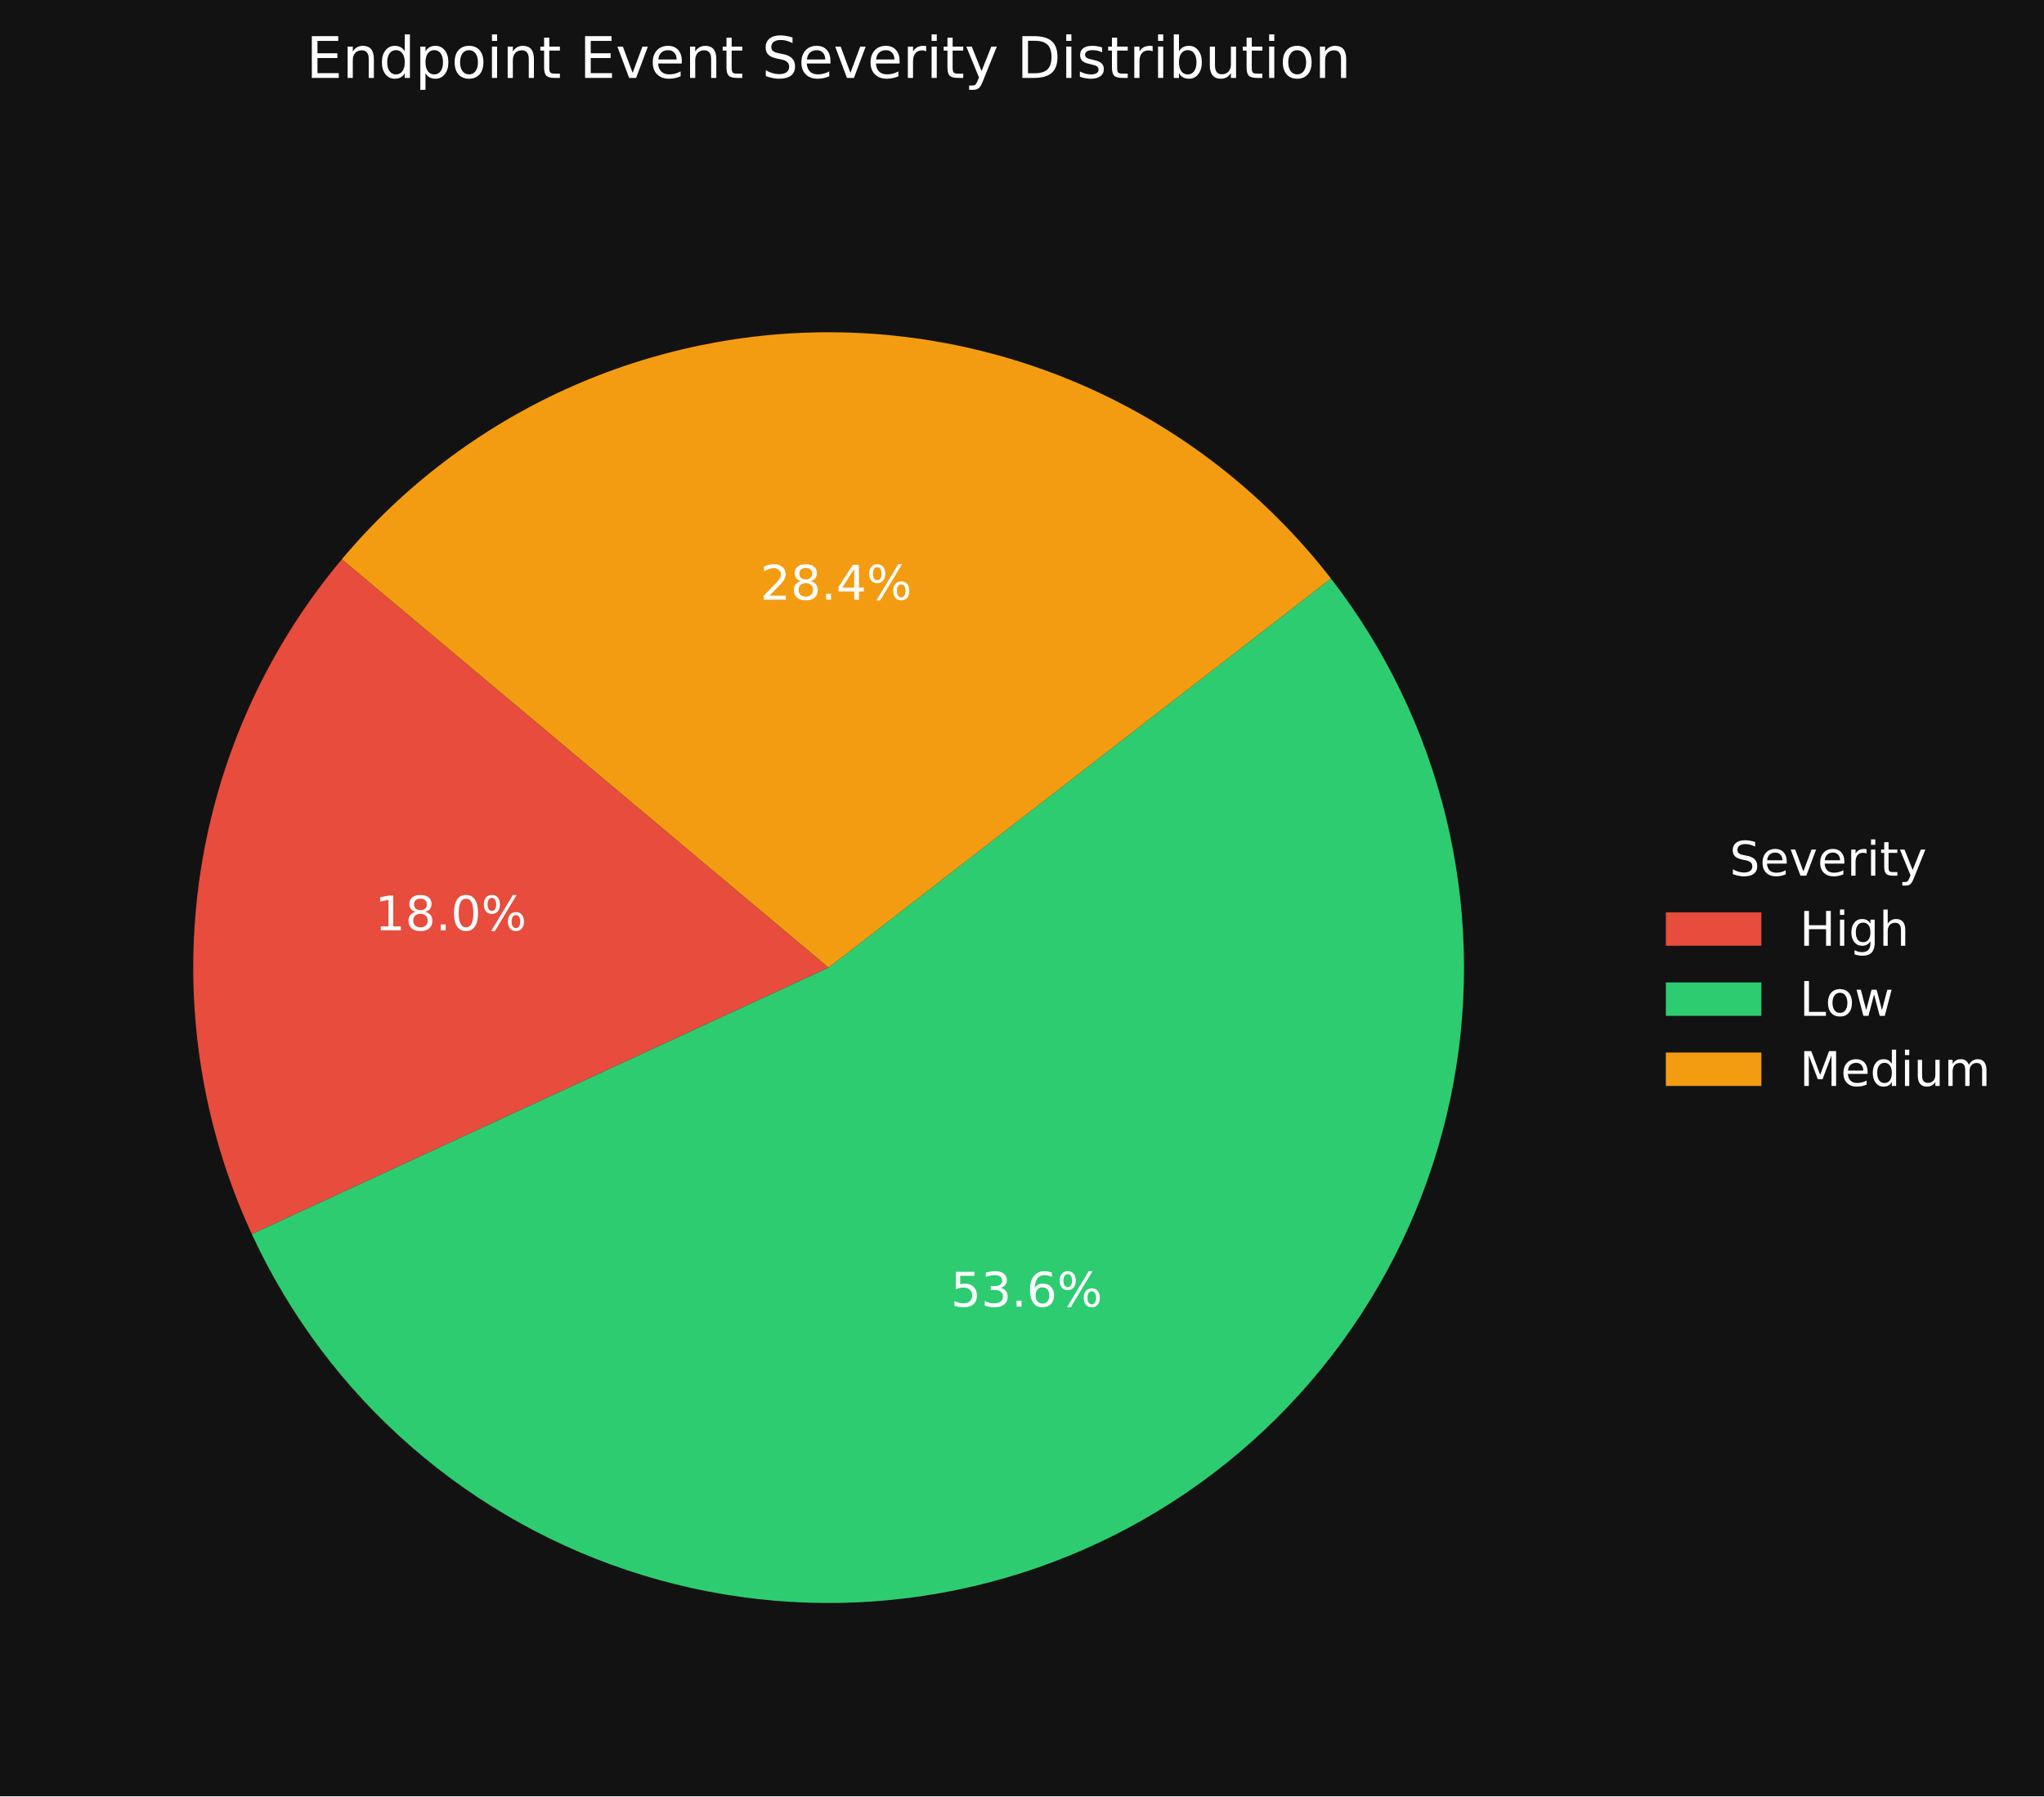
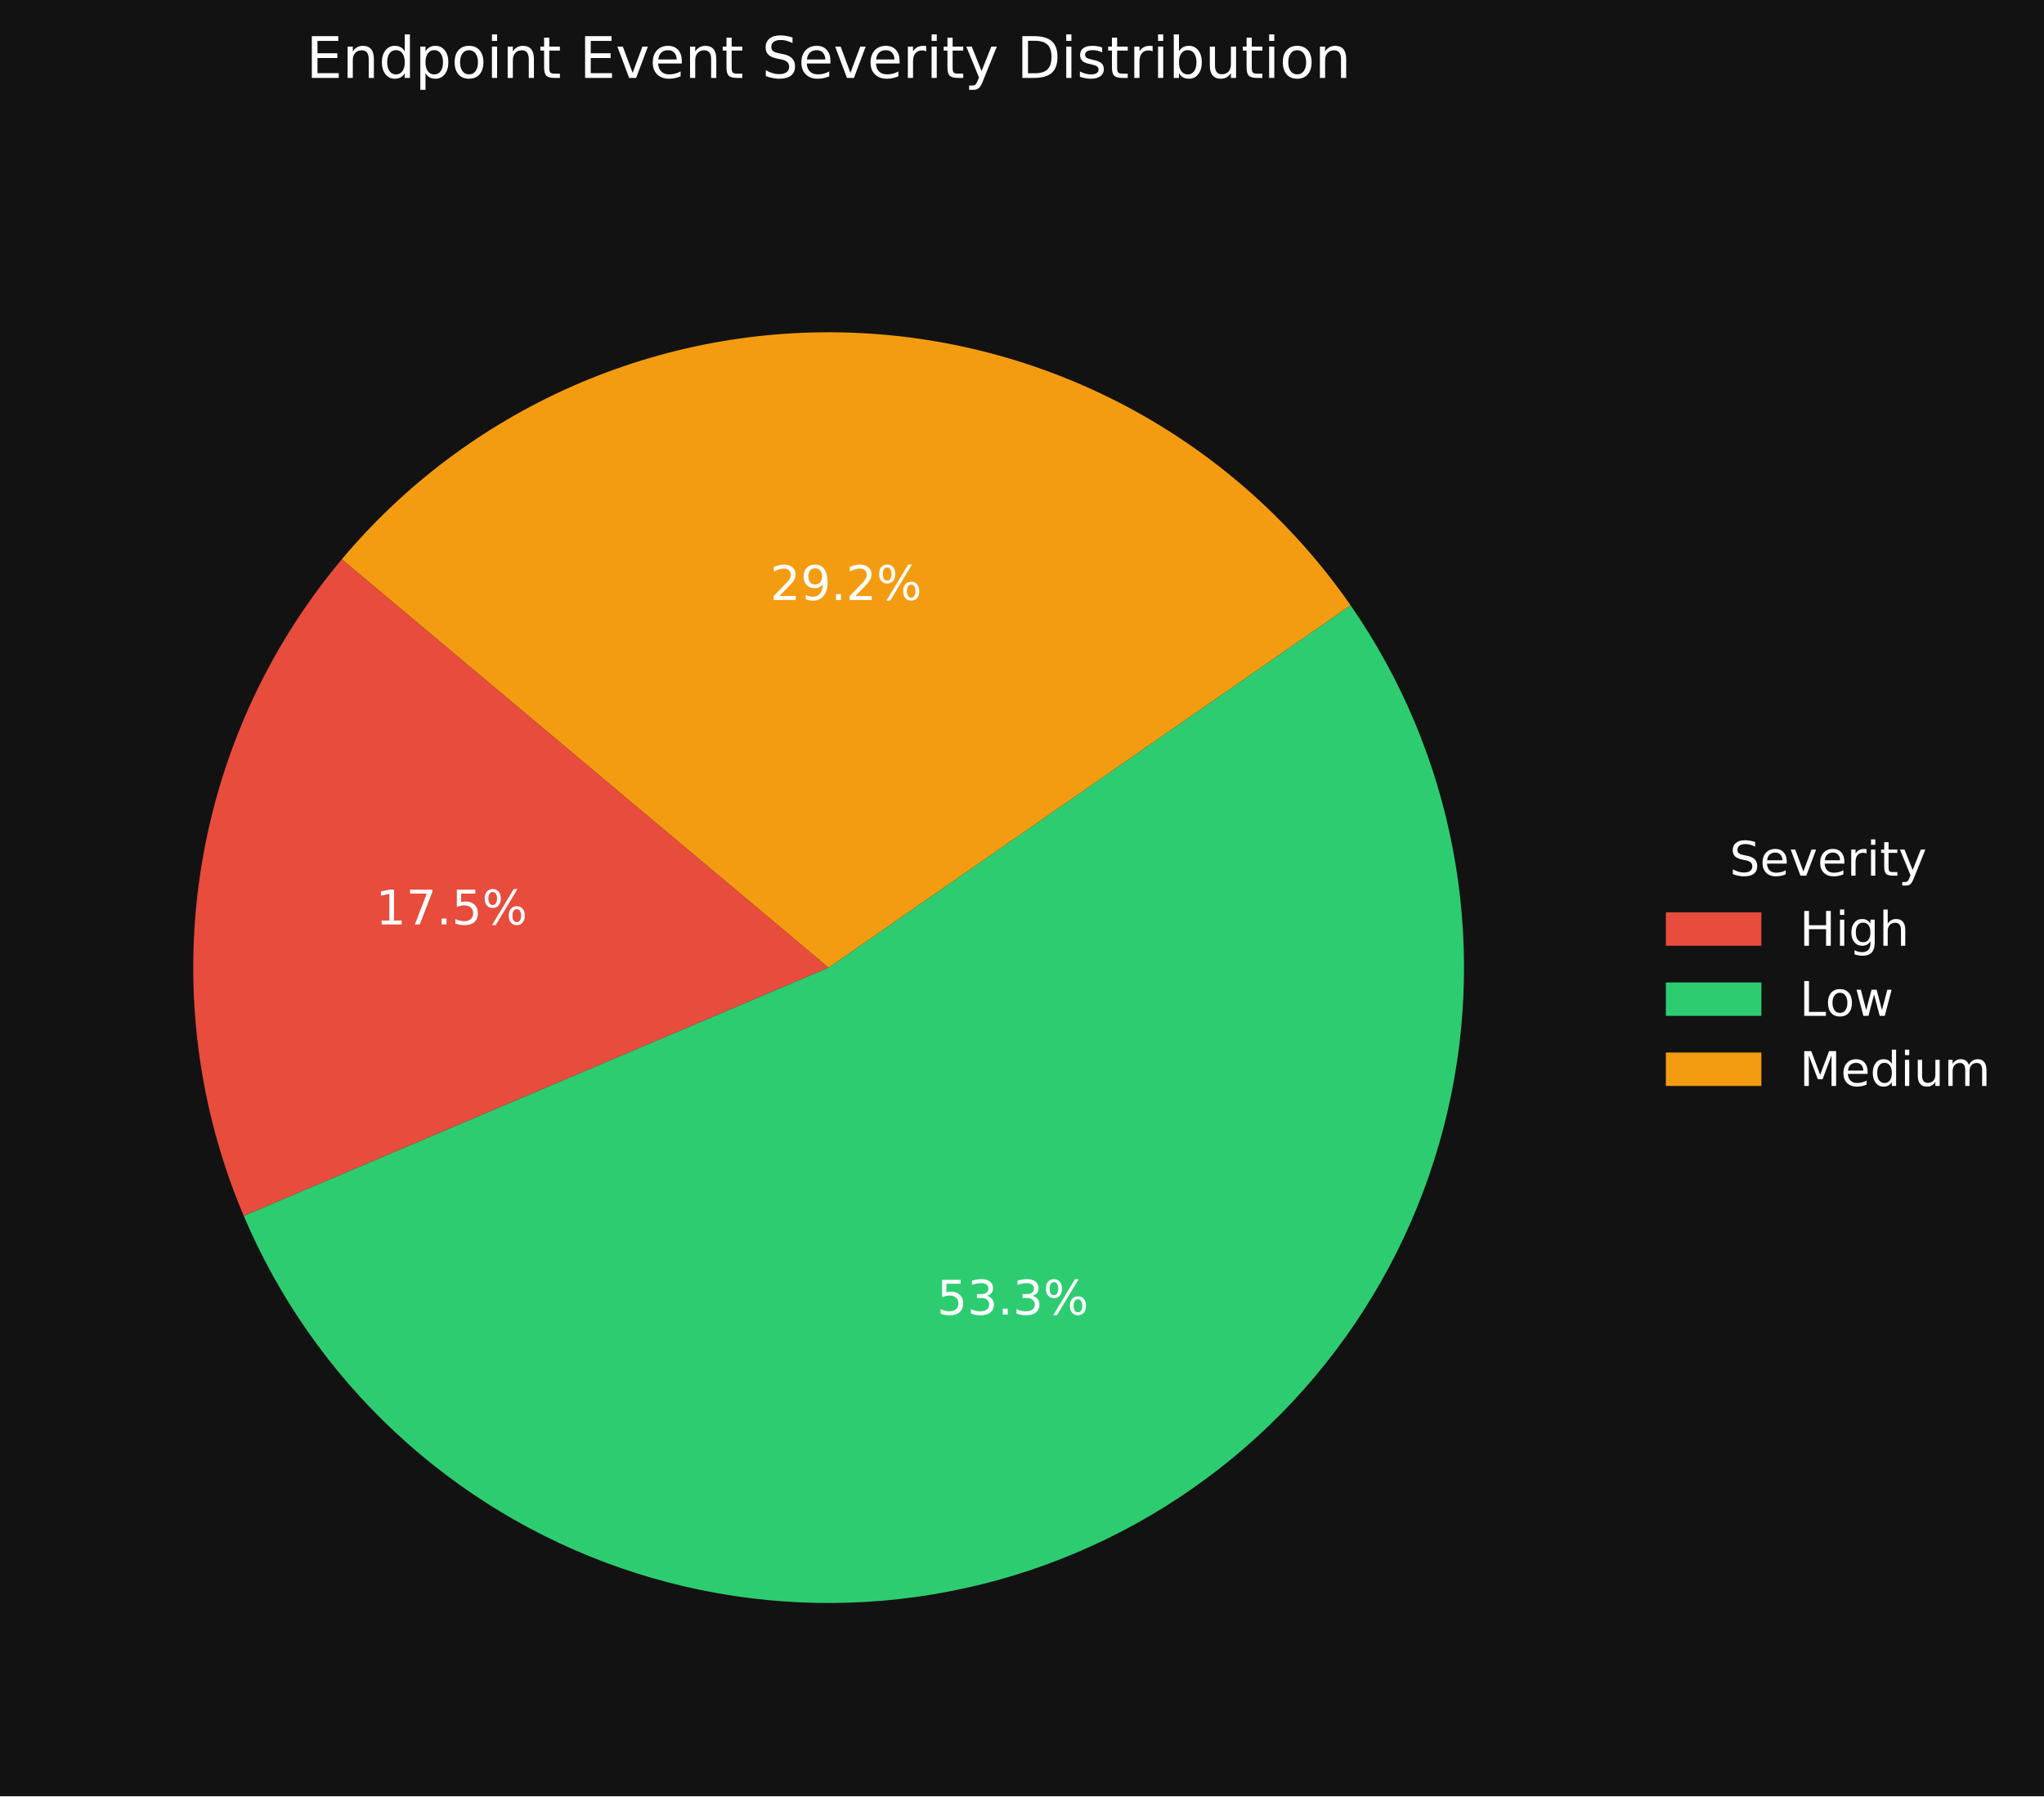
<svg xmlns="http://www.w3.org/2000/svg" xmlns:xlink="http://www.w3.org/1999/xlink" width="428.026pt" height="376.158pt" viewBox="0 0 428.026 376.158" version="1.1">
  <defs>
    <style type="text/css">*{stroke-linejoin: round; stroke-linecap: butt}</style>
  </defs>
  <g id="figure_1">
    <g id="patch_1">
      <path d="M 0 376.158  L 428.026 376.158  L 428.026 -0  L 0 -0  z " style="fill: #121212" />
    </g>
    <g id="axes_1">
      <g id="patch_2">
-         <path d="M 71.593 117.111  C 55.365 136.451 44.972 160.016 41.633 185.041  C 38.294 210.065 42.145 235.531 52.735 258.449  L 173.52 202.638  z " style="fill: #e74c3c" />
+         <path d="M 71.593 117.111  C 55.822 135.907 45.552 158.704 41.926 182.971  C 38.299 207.238 41.454 232.041 51.041 254.627  L 173.52 202.638  z " style="fill: #e74c3c" />
      </g>
      <g id="patch_3">
-         <path d="M 52.735 258.449  C 60.595 275.46 71.961 290.621 86.087 302.935  C 100.213 315.249 116.782 324.441 134.707 329.907  C 152.632 335.374 171.511 336.992 190.104 334.657  C 208.698 332.321 226.59 326.083 242.605 316.353  C 258.621 306.623 272.402 293.618 283.043 278.193  C 293.684 262.768 300.948 245.267 304.356 226.84  C 307.765 208.413 307.243 189.472 302.823 171.261  C 298.404 153.05 290.187 135.976 278.712 121.161  L 173.52 202.638  z " style="fill: #2ecc71" />
+         <path d="M 51.041 254.627  C 58.318 271.77 69.113 287.196 82.727 299.903  C 96.341 312.611 112.472 322.32 130.075 328.401  C 147.677 334.482 166.362 336.8 184.916 335.205  C 203.471 333.61 221.486 328.137 237.792 319.141  C 254.099 310.145 268.336 297.825 279.581 282.98  C 290.826 268.136 298.831 251.094 303.075 232.961  C 307.319 214.828 307.709 196.004 304.22 177.71  C 300.731 159.417 293.44 142.058 282.82 126.76  L 173.52 202.638  z " style="fill: #2ecc71" />
      </g>
      <g id="patch_4">
-         <path d="M 278.712 121.161  C 266.546 105.454 251.015 92.669 233.263 83.749  C 215.511 74.828 195.984 69.996 176.121 69.608  C 156.257 69.219 136.557 73.285 118.469 81.505  C 100.382 89.725 84.364 101.892 71.593 117.111  L 173.52 202.638  z " style="fill: #f39c12" />
+         <path d="M 282.82 126.76  C 271.156 109.958 255.773 96.07 237.871 86.178  C 219.968 76.286 200.024 70.654 179.592 69.721  C 159.159 68.787 138.784 72.578 120.055 80.797  C 101.325 89.015 84.74 101.443 71.593 117.111  L 173.52 202.638  z " style="fill: #f39c12" />
      </g>
      <g id="matplotlib.axis_1" />
      <g id="matplotlib.axis_2" />
      <g id="text_1">
-         <g style="fill: #ffffff" transform="translate(78.5041 194.839) scale(0.1 -0.1)">
+         <g style="fill: #ffffff" transform="translate(78.67971 193.5974) scale(0.1 -0.1)">
          <defs>
            <path id="DejaVuSans-31" d="M 794 531  L 1825 531  L 1825 4091  L 703 3866  L 703 4441  L 1819 4666  L 2450 4666  L 2450 531  L 3481 531  L 3481 0  L 794 0  L 794 531  z " transform="scale(0.015625)" />
-             <path id="DejaVuSans-38" d="M 2034 2216  Q 1584 2216 1326 1975  Q 1069 1734 1069 1313  Q 1069 891 1326 650  Q 1584 409 2034 409  Q 2484 409 2743 651  Q 3003 894 3003 1313  Q 3003 1734 2745 1975  Q 2488 2216 2034 2216  z M 1403 2484  Q 997 2584 770 2862  Q 544 3141 544 3541  Q 544 4100 942 4425  Q 1341 4750 2034 4750  Q 2731 4750 3128 4425  Q 3525 4100 3525 3541  Q 3525 3141 3298 2862  Q 3072 2584 2669 2484  Q 3125 2378 3379 2068  Q 3634 1759 3634 1313  Q 3634 634 3220 271  Q 2806 -91 2034 -91  Q 1263 -91 848 271  Q 434 634 434 1313  Q 434 1759 690 2068  Q 947 2378 1403 2484  z M 1172 3481  Q 1172 3119 1398 2916  Q 1625 2713 2034 2713  Q 2441 2713 2670 2916  Q 2900 3119 2900 3481  Q 2900 3844 2670 4047  Q 2441 4250 2034 4250  Q 1625 4250 1398 4047  Q 1172 3844 1172 3481  z " transform="scale(0.015625)" />
+             <path id="DejaVuSans-37" d="M 525 4666  L 3525 4666  L 3525 4397  L 1831 0  L 1172 0  L 2766 4134  L 525 4134  L 525 4666  z " transform="scale(0.015625)" />
            <path id="DejaVuSans-2e" d="M 684 794  L 1344 794  L 1344 0  L 684 0  L 684 794  z " transform="scale(0.015625)" />
-             <path id="DejaVuSans-30" d="M 2034 4250  Q 1547 4250 1301 3770  Q 1056 3291 1056 2328  Q 1056 1369 1301 889  Q 1547 409 2034 409  Q 2525 409 2770 889  Q 3016 1369 3016 2328  Q 3016 3291 2770 3770  Q 2525 4250 2034 4250  z M 2034 4750  Q 2819 4750 3233 4129  Q 3647 3509 3647 2328  Q 3647 1150 3233 529  Q 2819 -91 2034 -91  Q 1250 -91 836 529  Q 422 1150 422 2328  Q 422 3509 836 4129  Q 1250 4750 2034 4750  z " transform="scale(0.015625)" />
+             <path id="DejaVuSans-35" d="M 691 4666  L 3169 4666  L 3169 4134  L 1269 4134  L 1269 2991  Q 1406 3038 1543 3061  Q 1681 3084 1819 3084  Q 2600 3084 3056 2656  Q 3513 2228 3513 1497  Q 3513 744 3044 326  Q 2575 -91 1722 -91  Q 1428 -91 1123 -41  Q 819 9 494 109  L 494 744  Q 775 591 1075 516  Q 1375 441 1709 441  Q 2250 441 2565 725  Q 2881 1009 2881 1497  Q 2881 1984 2565 2268  Q 2250 2553 1709 2553  Q 1456 2553 1204 2497  Q 953 2441 691 2322  L 691 4666  z " transform="scale(0.015625)" />
            <path id="DejaVuSans-25" d="M 4653 2053  Q 4381 2053 4226 1822  Q 4072 1591 4072 1178  Q 4072 772 4226 539  Q 4381 306 4653 306  Q 4919 306 5073 539  Q 5228 772 5228 1178  Q 5228 1588 5073 1820  Q 4919 2053 4653 2053  z M 4653 2450  Q 5147 2450 5437 2106  Q 5728 1763 5728 1178  Q 5728 594 5436 251  Q 5144 -91 4653 -91  Q 4153 -91 3862 251  Q 3572 594 3572 1178  Q 3572 1766 3864 2108  Q 4156 2450 4653 2450  z M 1428 4353  Q 1159 4353 1004 4120  Q 850 3888 850 3481  Q 850 3069 1003 2837  Q 1156 2606 1428 2606  Q 1700 2606 1854 2837  Q 2009 3069 2009 3481  Q 2009 3884 1853 4118  Q 1697 4353 1428 4353  z M 4250 4750  L 4750 4750  L 1831 -91  L 1331 -91  L 4250 4750  z M 1428 4750  Q 1922 4750 2215 4408  Q 2509 4066 2509 3481  Q 2509 2891 2217 2550  Q 1925 2209 1428 2209  Q 931 2209 642 2551  Q 353 2894 353 3481  Q 353 4063 643 4406  Q 934 4750 1428 4750  z " transform="scale(0.015625)" />
          </defs>
          <use xlink:href="#DejaVuSans-31" />
-           <use xlink:href="#DejaVuSans-38" transform="translate(63.62305 0)" />
+           <use xlink:href="#DejaVuSans-37" transform="translate(63.62305 0)" />
          <use xlink:href="#DejaVuSans-2e" transform="translate(127.2461 0)" />
-           <use xlink:href="#DejaVuSans-30" transform="translate(159.0332 0)" />
+           <use xlink:href="#DejaVuSans-35" transform="translate(159.0332 0)" />
          <use xlink:href="#DejaVuSans-25" transform="translate(222.6562 0)" />
        </g>
      </g>
      <g id="text_2">
-         <g style="fill: #ffffff" transform="translate(199.0877 273.6265) scale(0.1 -0.1)">
+         <g style="fill: #ffffff" transform="translate(196.1998 275.2993) scale(0.1 -0.1)">
          <defs>
-             <path id="DejaVuSans-35" d="M 691 4666  L 3169 4666  L 3169 4134  L 1269 4134  L 1269 2991  Q 1406 3038 1543 3061  Q 1681 3084 1819 3084  Q 2600 3084 3056 2656  Q 3513 2228 3513 1497  Q 3513 744 3044 326  Q 2575 -91 1722 -91  Q 1428 -91 1123 -41  Q 819 9 494 109  L 494 744  Q 775 591 1075 516  Q 1375 441 1709 441  Q 2250 441 2565 725  Q 2881 1009 2881 1497  Q 2881 1984 2565 2268  Q 2250 2553 1709 2553  Q 1456 2553 1204 2497  Q 953 2441 691 2322  L 691 4666  z " transform="scale(0.015625)" />
            <path id="DejaVuSans-33" d="M 2597 2516  Q 3050 2419 3304 2112  Q 3559 1806 3559 1356  Q 3559 666 3084 287  Q 2609 -91 1734 -91  Q 1441 -91 1130 -33  Q 819 25 488 141  L 488 750  Q 750 597 1062 519  Q 1375 441 1716 441  Q 2309 441 2620 675  Q 2931 909 2931 1356  Q 2931 1769 2642 2001  Q 2353 2234 1838 2234  L 1294 2234  L 1294 2753  L 1863 2753  Q 2328 2753 2575 2939  Q 2822 3125 2822 3475  Q 2822 3834 2567 4026  Q 2313 4219 1838 4219  Q 1578 4219 1281 4162  Q 984 4106 628 3988  L 628 4550  Q 988 4650 1302 4700  Q 1616 4750 1894 4750  Q 2613 4750 3031 4423  Q 3450 4097 3450 3541  Q 3450 3153 3228 2886  Q 3006 2619 2597 2516  z " transform="scale(0.015625)" />
-             <path id="DejaVuSans-36" d="M 2113 2584  Q 1688 2584 1439 2293  Q 1191 2003 1191 1497  Q 1191 994 1439 701  Q 1688 409 2113 409  Q 2538 409 2786 701  Q 3034 994 3034 1497  Q 3034 2003 2786 2293  Q 2538 2584 2113 2584  z M 3366 4563  L 3366 3988  Q 3128 4100 2886 4159  Q 2644 4219 2406 4219  Q 1781 4219 1451 3797  Q 1122 3375 1075 2522  Q 1259 2794 1537 2939  Q 1816 3084 2150 3084  Q 2853 3084 3261 2657  Q 3669 2231 3669 1497  Q 3669 778 3244 343  Q 2819 -91 2113 -91  Q 1303 -91 875 529  Q 447 1150 447 2328  Q 447 3434 972 4092  Q 1497 4750 2381 4750  Q 2619 4750 2861 4703  Q 3103 4656 3366 4563  z " transform="scale(0.015625)" />
          </defs>
          <use xlink:href="#DejaVuSans-35" />
          <use xlink:href="#DejaVuSans-33" transform="translate(63.62305 0)" />
          <use xlink:href="#DejaVuSans-2e" transform="translate(127.2461 0)" />
-           <use xlink:href="#DejaVuSans-36" transform="translate(159.0332 0)" />
+           <use xlink:href="#DejaVuSans-33" transform="translate(159.0332 0)" />
          <use xlink:href="#DejaVuSans-25" transform="translate(222.6562 0)" />
        </g>
      </g>
      <g id="text_3">
-         <g style="fill: #ffffff" transform="translate(159.1969 125.5792) scale(0.1 -0.1)">
+         <g style="fill: #ffffff" transform="translate(161.2793 125.6471) scale(0.1 -0.1)">
          <defs>
            <path id="DejaVuSans-32" d="M 1228 531  L 3431 531  L 3431 0  L 469 0  L 469 531  Q 828 903 1448 1529  Q 2069 2156 2228 2338  Q 2531 2678 2651 2914  Q 2772 3150 2772 3378  Q 2772 3750 2511 3984  Q 2250 4219 1831 4219  Q 1534 4219 1204 4116  Q 875 4013 500 3803  L 500 4441  Q 881 4594 1212 4672  Q 1544 4750 1819 4750  Q 2544 4750 2975 4387  Q 3406 4025 3406 3419  Q 3406 3131 3298 2873  Q 3191 2616 2906 2266  Q 2828 2175 2409 1742  Q 1991 1309 1228 531  z " transform="scale(0.015625)" />
-             <path id="DejaVuSans-34" d="M 2419 4116  L 825 1625  L 2419 1625  L 2419 4116  z M 2253 4666  L 3047 4666  L 3047 1625  L 3713 1625  L 3713 1100  L 3047 1100  L 3047 0  L 2419 0  L 2419 1100  L 313 1100  L 313 1709  L 2253 4666  z " transform="scale(0.015625)" />
+             <path id="DejaVuSans-39" d="M 703 97  L 703 672  Q 941 559 1184 500  Q 1428 441 1663 441  Q 2288 441 2617 861  Q 2947 1281 2994 2138  Q 2813 1869 2534 1725  Q 2256 1581 1919 1581  Q 1219 1581 811 2004  Q 403 2428 403 3163  Q 403 3881 828 4315  Q 1253 4750 1959 4750  Q 2769 4750 3195 4129  Q 3622 3509 3622 2328  Q 3622 1225 3098 567  Q 2575 -91 1691 -91  Q 1453 -91 1209 -44  Q 966 3 703 97  z M 1959 2075  Q 2384 2075 2632 2365  Q 2881 2656 2881 3163  Q 2881 3666 2632 3958  Q 2384 4250 1959 4250  Q 1534 4250 1286 3958  Q 1038 3666 1038 3163  Q 1038 2656 1286 2365  Q 1534 2075 1959 2075  z " transform="scale(0.015625)" />
          </defs>
          <use xlink:href="#DejaVuSans-32" />
-           <use xlink:href="#DejaVuSans-38" transform="translate(63.62305 0)" />
+           <use xlink:href="#DejaVuSans-39" transform="translate(63.62305 0)" />
          <use xlink:href="#DejaVuSans-2e" transform="translate(127.2461 0)" />
-           <use xlink:href="#DejaVuSans-34" transform="translate(159.0332 0)" />
+           <use xlink:href="#DejaVuSans-32" transform="translate(159.0332 0)" />
          <use xlink:href="#DejaVuSans-25" transform="translate(222.6562 0)" />
        </g>
      </g>
      <g id="text_4">
        <g style="fill: #ffffff" transform="translate(64.12219 16.31812) scale(0.12 -0.12)">
          <defs>
            <path id="DejaVuSans-45" d="M 628 4666  L 3578 4666  L 3578 4134  L 1259 4134  L 1259 2753  L 3481 2753  L 3481 2222  L 1259 2222  L 1259 531  L 3634 531  L 3634 0  L 628 0  L 628 4666  z " transform="scale(0.015625)" />
            <path id="DejaVuSans-6e" d="M 3513 2113  L 3513 0  L 2938 0  L 2938 2094  Q 2938 2591 2744 2837  Q 2550 3084 2163 3084  Q 1697 3084 1428 2787  Q 1159 2491 1159 1978  L 1159 0  L 581 0  L 581 3500  L 1159 3500  L 1159 2956  Q 1366 3272 1645 3428  Q 1925 3584 2291 3584  Q 2894 3584 3203 3211  Q 3513 2838 3513 2113  z " transform="scale(0.015625)" />
            <path id="DejaVuSans-64" d="M 2906 2969  L 2906 4863  L 3481 4863  L 3481 0  L 2906 0  L 2906 525  Q 2725 213 2448 61  Q 2172 -91 1784 -91  Q 1150 -91 751 415  Q 353 922 353 1747  Q 353 2572 751 3078  Q 1150 3584 1784 3584  Q 2172 3584 2448 3432  Q 2725 3281 2906 2969  z M 947 1747  Q 947 1113 1208 752  Q 1469 391 1925 391  Q 2381 391 2643 752  Q 2906 1113 2906 1747  Q 2906 2381 2643 2742  Q 2381 3103 1925 3103  Q 1469 3103 1208 2742  Q 947 2381 947 1747  z " transform="scale(0.015625)" />
            <path id="DejaVuSans-70" d="M 1159 525  L 1159 -1331  L 581 -1331  L 581 3500  L 1159 3500  L 1159 2969  Q 1341 3281 1617 3432  Q 1894 3584 2278 3584  Q 2916 3584 3314 3078  Q 3713 2572 3713 1747  Q 3713 922 3314 415  Q 2916 -91 2278 -91  Q 1894 -91 1617 61  Q 1341 213 1159 525  z M 3116 1747  Q 3116 2381 2855 2742  Q 2594 3103 2138 3103  Q 1681 3103 1420 2742  Q 1159 2381 1159 1747  Q 1159 1113 1420 752  Q 1681 391 2138 391  Q 2594 391 2855 752  Q 3116 1113 3116 1747  z " transform="scale(0.015625)" />
            <path id="DejaVuSans-6f" d="M 1959 3097  Q 1497 3097 1228 2736  Q 959 2375 959 1747  Q 959 1119 1226 758  Q 1494 397 1959 397  Q 2419 397 2687 759  Q 2956 1122 2956 1747  Q 2956 2369 2687 2733  Q 2419 3097 1959 3097  z M 1959 3584  Q 2709 3584 3137 3096  Q 3566 2609 3566 1747  Q 3566 888 3137 398  Q 2709 -91 1959 -91  Q 1206 -91 779 398  Q 353 888 353 1747  Q 353 2609 779 3096  Q 1206 3584 1959 3584  z " transform="scale(0.015625)" />
            <path id="DejaVuSans-69" d="M 603 3500  L 1178 3500  L 1178 0  L 603 0  L 603 3500  z M 603 4863  L 1178 4863  L 1178 4134  L 603 4134  L 603 4863  z " transform="scale(0.015625)" />
            <path id="DejaVuSans-74" d="M 1172 4494  L 1172 3500  L 2356 3500  L 2356 3053  L 1172 3053  L 1172 1153  Q 1172 725 1289 603  Q 1406 481 1766 481  L 2356 481  L 2356 0  L 1766 0  Q 1100 0 847 248  Q 594 497 594 1153  L 594 3053  L 172 3053  L 172 3500  L 594 3500  L 594 4494  L 1172 4494  z " transform="scale(0.015625)" />
            <path id="DejaVuSans-20" transform="scale(0.015625)" />
            <path id="DejaVuSans-76" d="M 191 3500  L 800 3500  L 1894 563  L 2988 3500  L 3597 3500  L 2284 0  L 1503 0  L 191 3500  z " transform="scale(0.015625)" />
            <path id="DejaVuSans-65" d="M 3597 1894  L 3597 1613  L 953 1613  Q 991 1019 1311 708  Q 1631 397 2203 397  Q 2534 397 2845 478  Q 3156 559 3463 722  L 3463 178  Q 3153 47 2828 -22  Q 2503 -91 2169 -91  Q 1331 -91 842 396  Q 353 884 353 1716  Q 353 2575 817 3079  Q 1281 3584 2069 3584  Q 2775 3584 3186 3129  Q 3597 2675 3597 1894  z M 3022 2063  Q 3016 2534 2758 2815  Q 2500 3097 2075 3097  Q 1594 3097 1305 2825  Q 1016 2553 972 2059  L 3022 2063  z " transform="scale(0.015625)" />
            <path id="DejaVuSans-53" d="M 3425 4513  L 3425 3897  Q 3066 4069 2747 4153  Q 2428 4238 2131 4238  Q 1616 4238 1336 4038  Q 1056 3838 1056 3469  Q 1056 3159 1242 3001  Q 1428 2844 1947 2747  L 2328 2669  Q 3034 2534 3370 2195  Q 3706 1856 3706 1288  Q 3706 609 3251 259  Q 2797 -91 1919 -91  Q 1588 -91 1214 -16  Q 841 59 441 206  L 441 856  Q 825 641 1194 531  Q 1563 422 1919 422  Q 2459 422 2753 634  Q 3047 847 3047 1241  Q 3047 1584 2836 1778  Q 2625 1972 2144 2069  L 1759 2144  Q 1053 2284 737 2584  Q 422 2884 422 3419  Q 422 4038 858 4394  Q 1294 4750 2059 4750  Q 2388 4750 2728 4690  Q 3069 4631 3425 4513  z " transform="scale(0.015625)" />
            <path id="DejaVuSans-72" d="M 2631 2963  Q 2534 3019 2420 3045  Q 2306 3072 2169 3072  Q 1681 3072 1420 2755  Q 1159 2438 1159 1844  L 1159 0  L 581 0  L 581 3500  L 1159 3500  L 1159 2956  Q 1341 3275 1631 3429  Q 1922 3584 2338 3584  Q 2397 3584 2469 3576  Q 2541 3569 2628 3553  L 2631 2963  z " transform="scale(0.015625)" />
            <path id="DejaVuSans-79" d="M 2059 -325  Q 1816 -950 1584 -1140  Q 1353 -1331 966 -1331  L 506 -1331  L 506 -850  L 844 -850  Q 1081 -850 1212 -737  Q 1344 -625 1503 -206  L 1606 56  L 191 3500  L 800 3500  L 1894 763  L 2988 3500  L 3597 3500  L 2059 -325  z " transform="scale(0.015625)" />
            <path id="DejaVuSans-44" d="M 1259 4147  L 1259 519  L 2022 519  Q 2988 519 3436 956  Q 3884 1394 3884 2338  Q 3884 3275 3436 3711  Q 2988 4147 2022 4147  L 1259 4147  z M 628 4666  L 1925 4666  Q 3281 4666 3915 4102  Q 4550 3538 4550 2338  Q 4550 1131 3912 565  Q 3275 0 1925 0  L 628 0  L 628 4666  z " transform="scale(0.015625)" />
            <path id="DejaVuSans-73" d="M 2834 3397  L 2834 2853  Q 2591 2978 2328 3040  Q 2066 3103 1784 3103  Q 1356 3103 1142 2972  Q 928 2841 928 2578  Q 928 2378 1081 2264  Q 1234 2150 1697 2047  L 1894 2003  Q 2506 1872 2764 1633  Q 3022 1394 3022 966  Q 3022 478 2636 193  Q 2250 -91 1575 -91  Q 1294 -91 989 -36  Q 684 19 347 128  L 347 722  Q 666 556 975 473  Q 1284 391 1588 391  Q 1994 391 2212 530  Q 2431 669 2431 922  Q 2431 1156 2273 1281  Q 2116 1406 1581 1522  L 1381 1569  Q 847 1681 609 1914  Q 372 2147 372 2553  Q 372 3047 722 3315  Q 1072 3584 1716 3584  Q 2034 3584 2315 3537  Q 2597 3491 2834 3397  z " transform="scale(0.015625)" />
            <path id="DejaVuSans-62" d="M 3116 1747  Q 3116 2381 2855 2742  Q 2594 3103 2138 3103  Q 1681 3103 1420 2742  Q 1159 2381 1159 1747  Q 1159 1113 1420 752  Q 1681 391 2138 391  Q 2594 391 2855 752  Q 3116 1113 3116 1747  z M 1159 2969  Q 1341 3281 1617 3432  Q 1894 3584 2278 3584  Q 2916 3584 3314 3078  Q 3713 2572 3713 1747  Q 3713 922 3314 415  Q 2916 -91 2278 -91  Q 1894 -91 1617 61  Q 1341 213 1159 525  L 1159 0  L 581 0  L 581 4863  L 1159 4863  L 1159 2969  z " transform="scale(0.015625)" />
            <path id="DejaVuSans-75" d="M 544 1381  L 544 3500  L 1119 3500  L 1119 1403  Q 1119 906 1312 657  Q 1506 409 1894 409  Q 2359 409 2629 706  Q 2900 1003 2900 1516  L 2900 3500  L 3475 3500  L 3475 0  L 2900 0  L 2900 538  Q 2691 219 2414 64  Q 2138 -91 1772 -91  Q 1169 -91 856 284  Q 544 659 544 1381  z M 1991 3584  L 1991 3584  z " transform="scale(0.015625)" />
          </defs>
          <use xlink:href="#DejaVuSans-45" />
          <use xlink:href="#DejaVuSans-6e" transform="translate(63.18359 0)" />
          <use xlink:href="#DejaVuSans-64" transform="translate(126.5625 0)" />
          <use xlink:href="#DejaVuSans-70" transform="translate(190.0391 0)" />
          <use xlink:href="#DejaVuSans-6f" transform="translate(253.5156 0)" />
          <use xlink:href="#DejaVuSans-69" transform="translate(314.6973 0)" />
          <use xlink:href="#DejaVuSans-6e" transform="translate(342.4805 0)" />
          <use xlink:href="#DejaVuSans-74" transform="translate(405.8594 0)" />
          <use xlink:href="#DejaVuSans-20" transform="translate(445.0684 0)" />
          <use xlink:href="#DejaVuSans-45" transform="translate(476.8555 0)" />
          <use xlink:href="#DejaVuSans-76" transform="translate(540.0391 0)" />
          <use xlink:href="#DejaVuSans-65" transform="translate(599.2188 0)" />
          <use xlink:href="#DejaVuSans-6e" transform="translate(660.7422 0)" />
          <use xlink:href="#DejaVuSans-74" transform="translate(724.1211 0)" />
          <use xlink:href="#DejaVuSans-20" transform="translate(763.3301 0)" />
          <use xlink:href="#DejaVuSans-53" transform="translate(795.1172 0)" />
          <use xlink:href="#DejaVuSans-65" transform="translate(858.5938 0)" />
          <use xlink:href="#DejaVuSans-76" transform="translate(920.1172 0)" />
          <use xlink:href="#DejaVuSans-65" transform="translate(979.2969 0)" />
          <use xlink:href="#DejaVuSans-72" transform="translate(1040.82 0)" />
          <use xlink:href="#DejaVuSans-69" transform="translate(1081.934 0)" />
          <use xlink:href="#DejaVuSans-74" transform="translate(1109.717 0)" />
          <use xlink:href="#DejaVuSans-79" transform="translate(1148.926 0)" />
          <use xlink:href="#DejaVuSans-20" transform="translate(1208.105 0)" />
          <use xlink:href="#DejaVuSans-44" transform="translate(1239.893 0)" />
          <use xlink:href="#DejaVuSans-69" transform="translate(1316.895 0)" />
          <use xlink:href="#DejaVuSans-73" transform="translate(1344.678 0)" />
          <use xlink:href="#DejaVuSans-74" transform="translate(1396.777 0)" />
          <use xlink:href="#DejaVuSans-72" transform="translate(1435.986 0)" />
          <use xlink:href="#DejaVuSans-69" transform="translate(1477.1 0)" />
          <use xlink:href="#DejaVuSans-62" transform="translate(1504.883 0)" />
          <use xlink:href="#DejaVuSans-75" transform="translate(1568.359 0)" />
          <use xlink:href="#DejaVuSans-74" transform="translate(1631.738 0)" />
          <use xlink:href="#DejaVuSans-69" transform="translate(1670.947 0)" />
          <use xlink:href="#DejaVuSans-6f" transform="translate(1698.73 0)" />
          <use xlink:href="#DejaVuSans-6e" transform="translate(1759.912 0)" />
        </g>
      </g>
      <g id="legend_1">
        <g id="text_5">
          <g style="fill: #ffffff" transform="translate(362.1822 183.3803) scale(0.1 -0.1)">
            <use xlink:href="#DejaVuSans-53" />
            <use xlink:href="#DejaVuSans-65" transform="translate(63.47656 0)" />
            <use xlink:href="#DejaVuSans-76" transform="translate(125 0)" />
            <use xlink:href="#DejaVuSans-65" transform="translate(184.1797 0)" />
            <use xlink:href="#DejaVuSans-72" transform="translate(245.7031 0)" />
            <use xlink:href="#DejaVuSans-69" transform="translate(286.8164 0)" />
            <use xlink:href="#DejaVuSans-74" transform="translate(314.5996 0)" />
            <use xlink:href="#DejaVuSans-79" transform="translate(353.8086 0)" />
          </g>
        </g>
        <g id="patch_5">
          <path d="M 348.84 198.058  L 368.84 198.058  L 368.84 191.058  L 348.84 191.058  z " style="fill: #e74c3c" />
        </g>
        <g id="text_6">
          <g style="fill: #ffffff" transform="translate(376.84 198.0584) scale(0.1 -0.1)">
            <defs>
              <path id="DejaVuSans-48" d="M 628 4666  L 1259 4666  L 1259 2753  L 3553 2753  L 3553 4666  L 4184 4666  L 4184 0  L 3553 0  L 3553 2222  L 1259 2222  L 1259 0  L 628 0  L 628 4666  z " transform="scale(0.015625)" />
              <path id="DejaVuSans-67" d="M 2906 1791  Q 2906 2416 2648 2759  Q 2391 3103 1925 3103  Q 1463 3103 1205 2759  Q 947 2416 947 1791  Q 947 1169 1205 825  Q 1463 481 1925 481  Q 2391 481 2648 825  Q 2906 1169 2906 1791  z M 3481 434  Q 3481 -459 3084 -895  Q 2688 -1331 1869 -1331  Q 1566 -1331 1297 -1286  Q 1028 -1241 775 -1147  L 775 -588  Q 1028 -725 1275 -790  Q 1522 -856 1778 -856  Q 2344 -856 2625 -561  Q 2906 -266 2906 331  L 2906 616  Q 2728 306 2450 153  Q 2172 0 1784 0  Q 1141 0 747 490  Q 353 981 353 1791  Q 353 2603 747 3093  Q 1141 3584 1784 3584  Q 2172 3584 2450 3431  Q 2728 3278 2906 2969  L 2906 3500  L 3481 3500  L 3481 434  z " transform="scale(0.015625)" />
              <path id="DejaVuSans-68" d="M 3513 2113  L 3513 0  L 2938 0  L 2938 2094  Q 2938 2591 2744 2837  Q 2550 3084 2163 3084  Q 1697 3084 1428 2787  Q 1159 2491 1159 1978  L 1159 0  L 581 0  L 581 4863  L 1159 4863  L 1159 2956  Q 1366 3272 1645 3428  Q 1925 3584 2291 3584  Q 2894 3584 3203 3211  Q 3513 2838 3513 2113  z " transform="scale(0.015625)" />
            </defs>
            <use xlink:href="#DejaVuSans-48" />
            <use xlink:href="#DejaVuSans-69" transform="translate(75.19531 0)" />
            <use xlink:href="#DejaVuSans-67" transform="translate(102.9785 0)" />
            <use xlink:href="#DejaVuSans-68" transform="translate(166.4551 0)" />
          </g>
        </g>
        <g id="patch_6">
          <path d="M 348.84 212.737  L 368.84 212.737  L 368.84 205.737  L 348.84 205.737  z " style="fill: #2ecc71" />
        </g>
        <g id="text_7">
          <g style="fill: #ffffff" transform="translate(376.84 212.7366) scale(0.1 -0.1)">
            <defs>
              <path id="DejaVuSans-4c" d="M 628 4666  L 1259 4666  L 1259 531  L 3531 531  L 3531 0  L 628 0  L 628 4666  z " transform="scale(0.015625)" />
              <path id="DejaVuSans-77" d="M 269 3500  L 844 3500  L 1563 769  L 2278 3500  L 2956 3500  L 3675 769  L 4391 3500  L 4966 3500  L 4050 0  L 3372 0  L 2619 2869  L 1863 0  L 1184 0  L 269 3500  z " transform="scale(0.015625)" />
            </defs>
            <use xlink:href="#DejaVuSans-4c" />
            <use xlink:href="#DejaVuSans-6f" transform="translate(53.96289 0)" />
            <use xlink:href="#DejaVuSans-77" transform="translate(115.1445 0)" />
          </g>
        </g>
        <g id="patch_7">
          <path d="M 348.84 227.415  L 368.84 227.415  L 368.84 220.415  L 348.84 220.415  z " style="fill: #f39c12" />
        </g>
        <g id="text_8">
          <g style="fill: #ffffff" transform="translate(376.84 227.4147) scale(0.1 -0.1)">
            <defs>
              <path id="DejaVuSans-4d" d="M 628 4666  L 1569 4666  L 2759 1491  L 3956 4666  L 4897 4666  L 4897 0  L 4281 0  L 4281 4097  L 3078 897  L 2444 897  L 1241 4097  L 1241 0  L 628 0  L 628 4666  z " transform="scale(0.015625)" />
              <path id="DejaVuSans-6d" d="M 3328 2828  Q 3544 3216 3844 3400  Q 4144 3584 4550 3584  Q 5097 3584 5394 3201  Q 5691 2819 5691 2113  L 5691 0  L 5113 0  L 5113 2094  Q 5113 2597 4934 2840  Q 4756 3084 4391 3084  Q 3944 3084 3684 2787  Q 3425 2491 3425 1978  L 3425 0  L 2847 0  L 2847 2094  Q 2847 2600 2669 2842  Q 2491 3084 2119 3084  Q 1678 3084 1418 2786  Q 1159 2488 1159 1978  L 1159 0  L 581 0  L 581 3500  L 1159 3500  L 1159 2956  Q 1356 3278 1631 3431  Q 1906 3584 2284 3584  Q 2666 3584 2933 3390  Q 3200 3197 3328 2828  z " transform="scale(0.015625)" />
            </defs>
            <use xlink:href="#DejaVuSans-4d" />
            <use xlink:href="#DejaVuSans-65" transform="translate(86.2793 0)" />
            <use xlink:href="#DejaVuSans-64" transform="translate(147.8027 0)" />
            <use xlink:href="#DejaVuSans-69" transform="translate(211.2793 0)" />
            <use xlink:href="#DejaVuSans-75" transform="translate(239.0625 0)" />
            <use xlink:href="#DejaVuSans-6d" transform="translate(302.4414 0)" />
          </g>
        </g>
      </g>
    </g>
  </g>
</svg>
